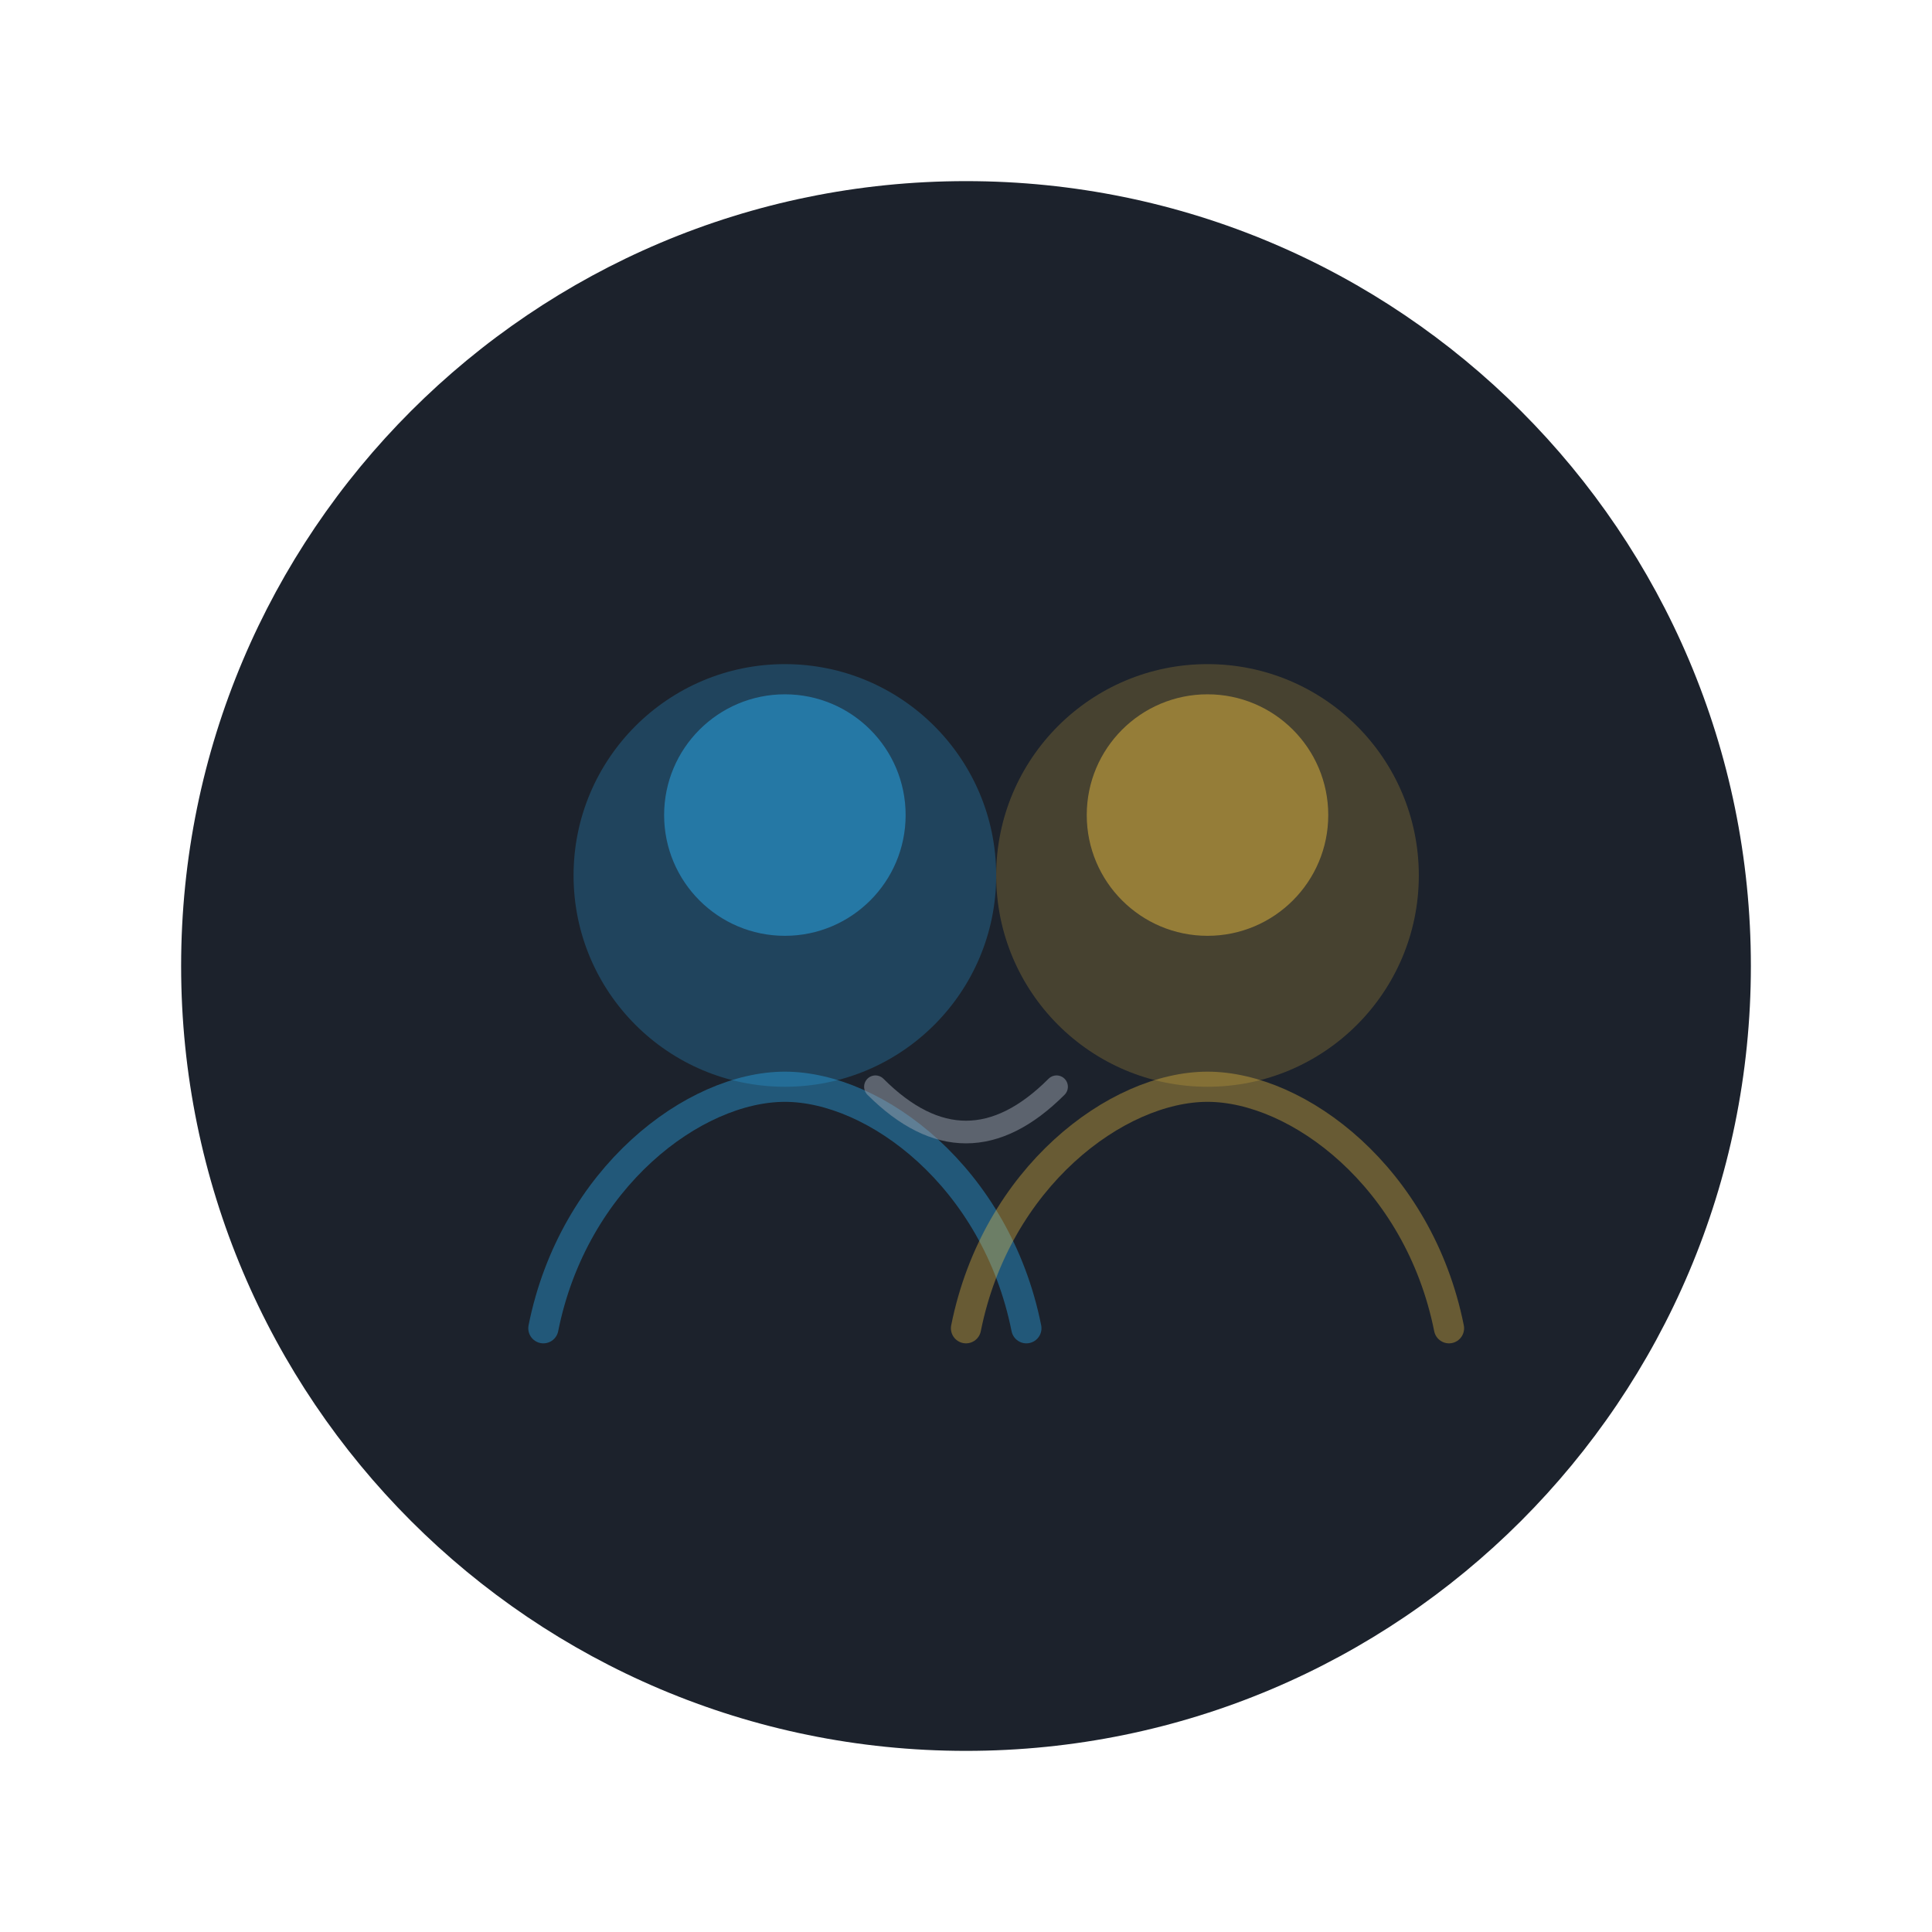
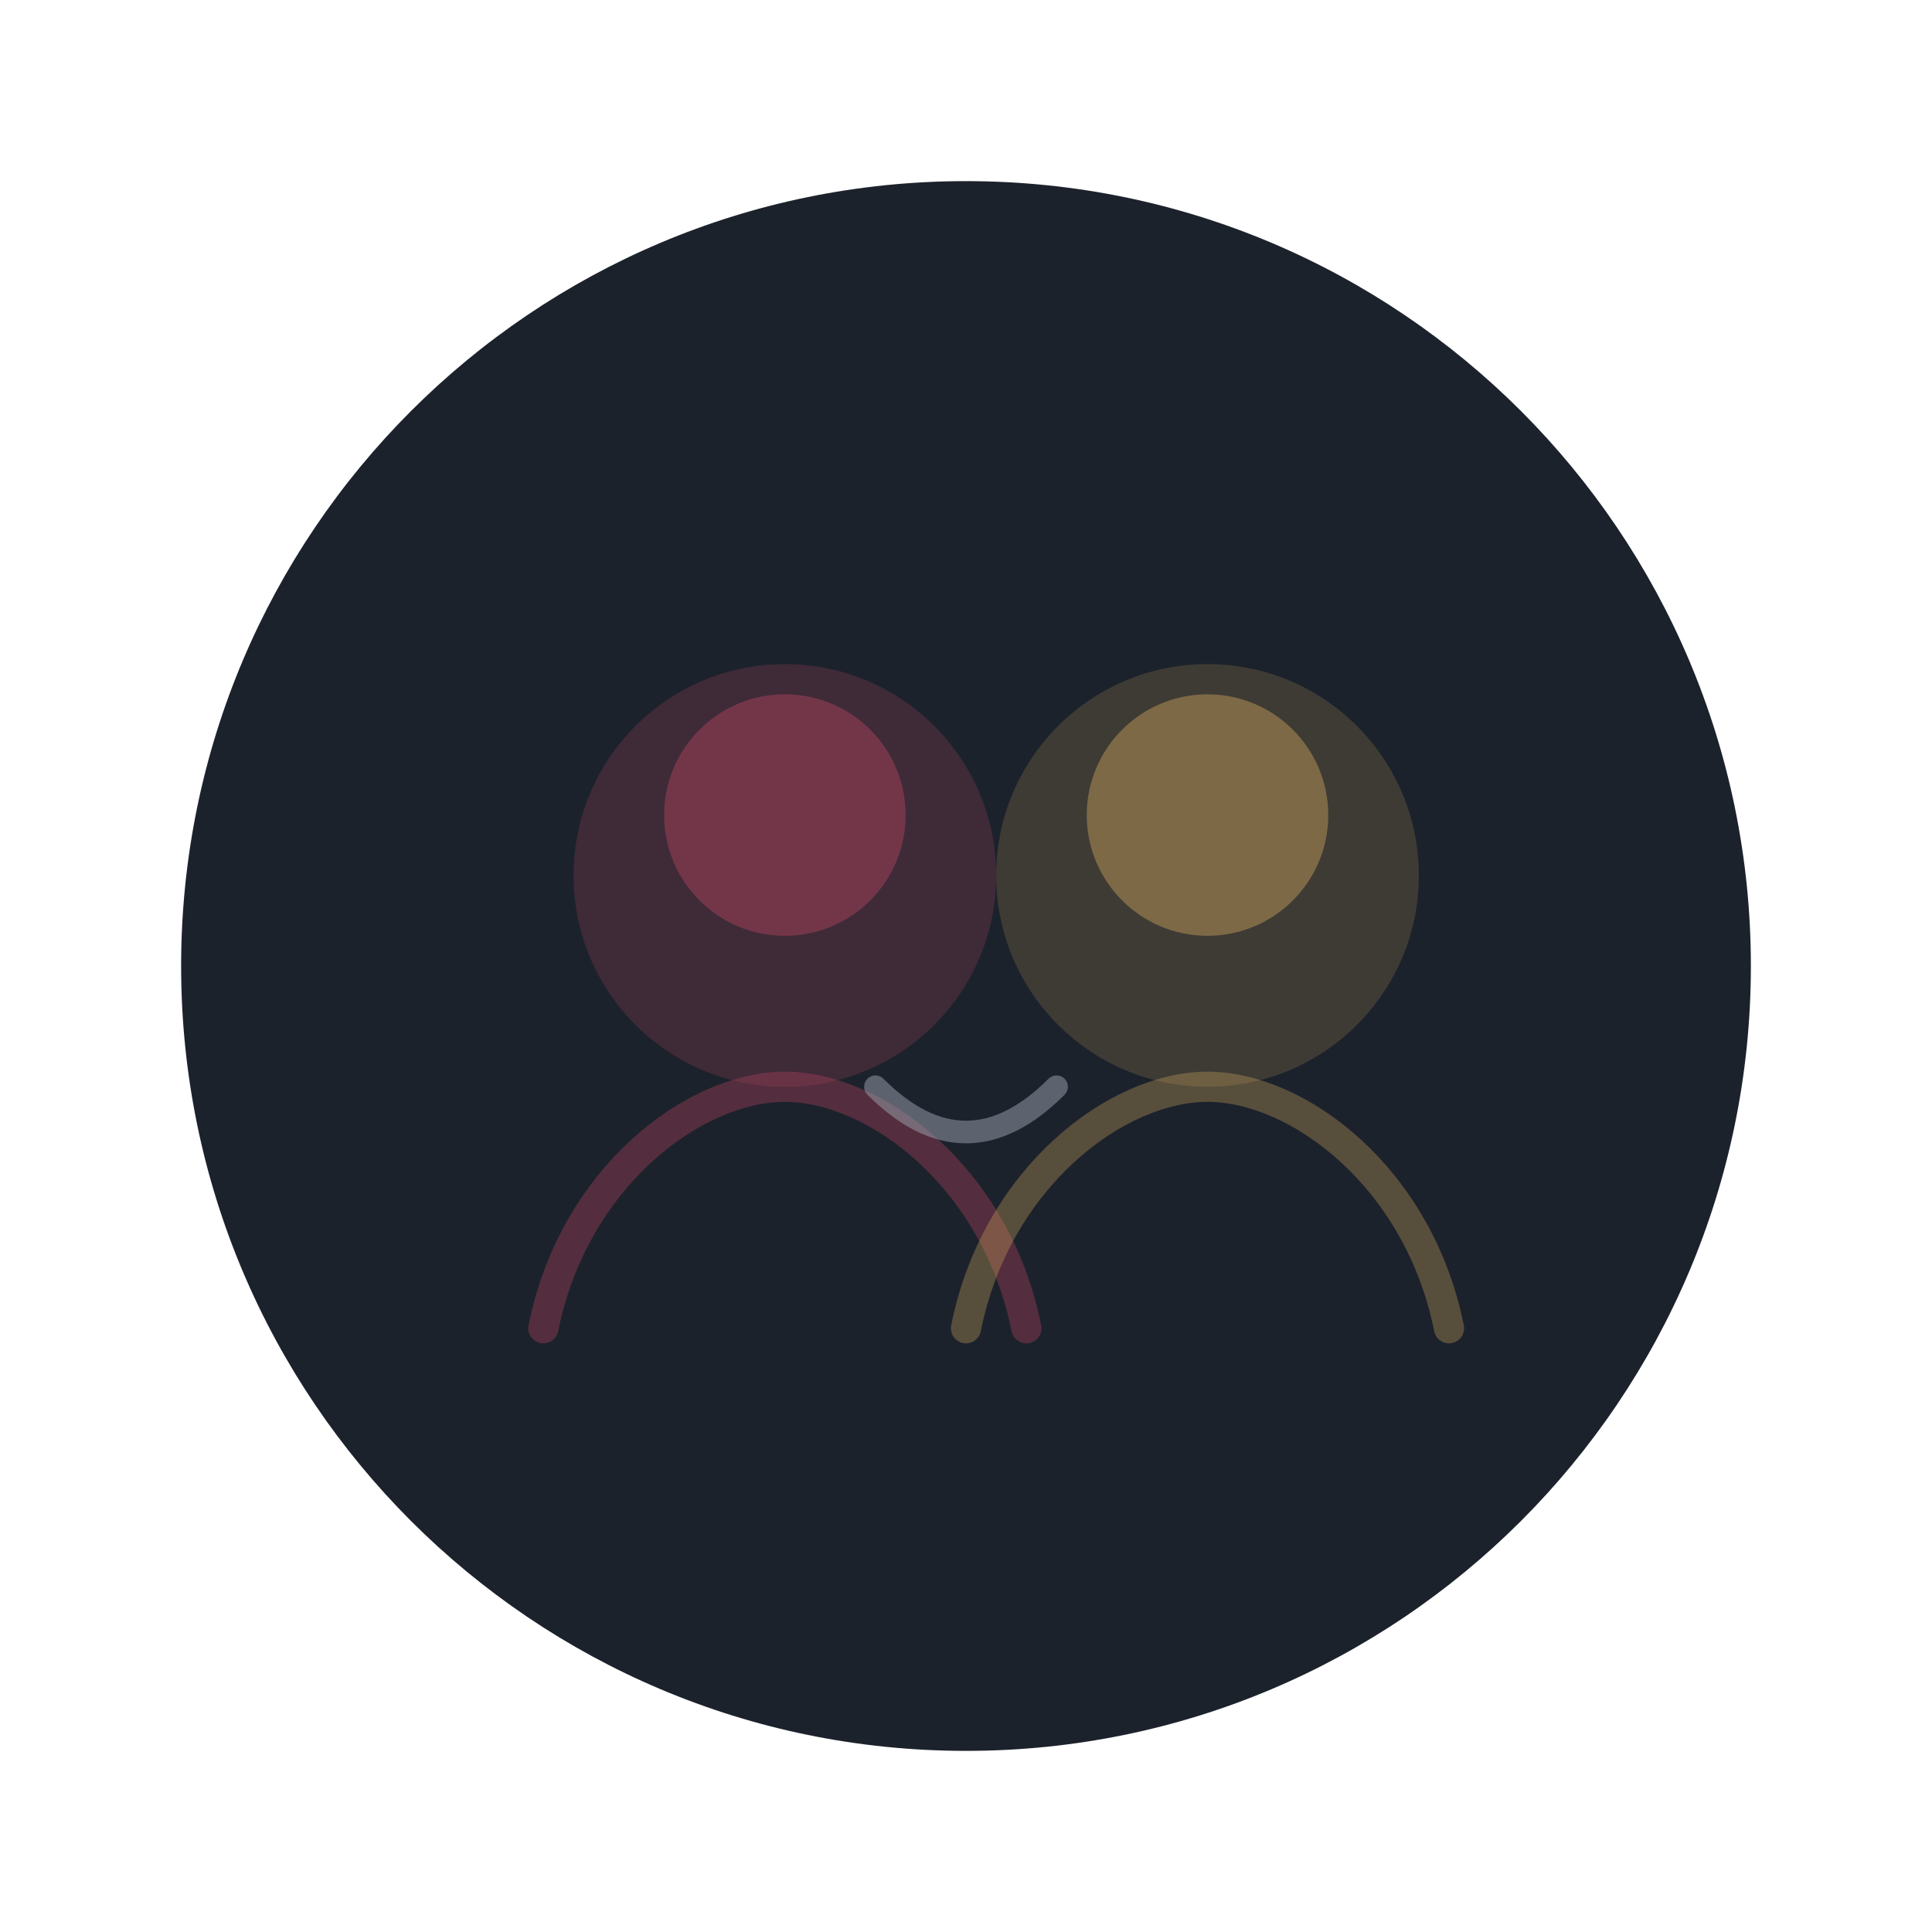
<svg xmlns="http://www.w3.org/2000/svg" viewBox="0 0 128 128" fill="none">
  <circle cx="64" cy="64" r="52" fill="#1c222c" />
-   <circle cx="52" cy="58" r="14" fill="#2aabee" opacity="0.25" />
-   <circle cx="52" cy="54" r="8" fill="#2aabee" opacity="0.5" />
-   <path d="M36 88c2-10 10-16 16-16s14 6 16 16" stroke="#2aabee" stroke-width="2" stroke-linecap="round" opacity="0.4" />
-   <circle cx="80" cy="58" r="14" fill="#f5c542" opacity="0.2" />
-   <circle cx="80" cy="54" r="8" fill="#f5c542" opacity="0.45" />
-   <path d="M64 88c2-10 10-16 16-16s14 6 16 16" stroke="#f5c542" stroke-width="2" stroke-linecap="round" opacity="0.35" />
+   <circle cx="52" cy="58" r="14" fill="#a8425a" opacity="0.25" />
+   <circle cx="52" cy="54" r="8" fill="#a8425a" opacity="0.5" />
+   <path d="M36 88c2-10 10-16 16-16s14 6 16 16" stroke="#a8425a" stroke-width="2" stroke-linecap="round" opacity="0.4" />
+   <circle cx="80" cy="58" r="14" fill="#c9a15a" opacity="0.2" />
+   <circle cx="80" cy="54" r="8" fill="#c9a15a" opacity="0.45" />
+   <path d="M64 88c2-10 10-16 16-16s14 6 16 16" stroke="#c9a15a" stroke-width="2" stroke-linecap="round" opacity="0.35" />
  <path d="M58 72c4 4 8 4 12 0" stroke="#9ca3af" stroke-width="1.5" stroke-linecap="round" opacity="0.5" />
</svg>
